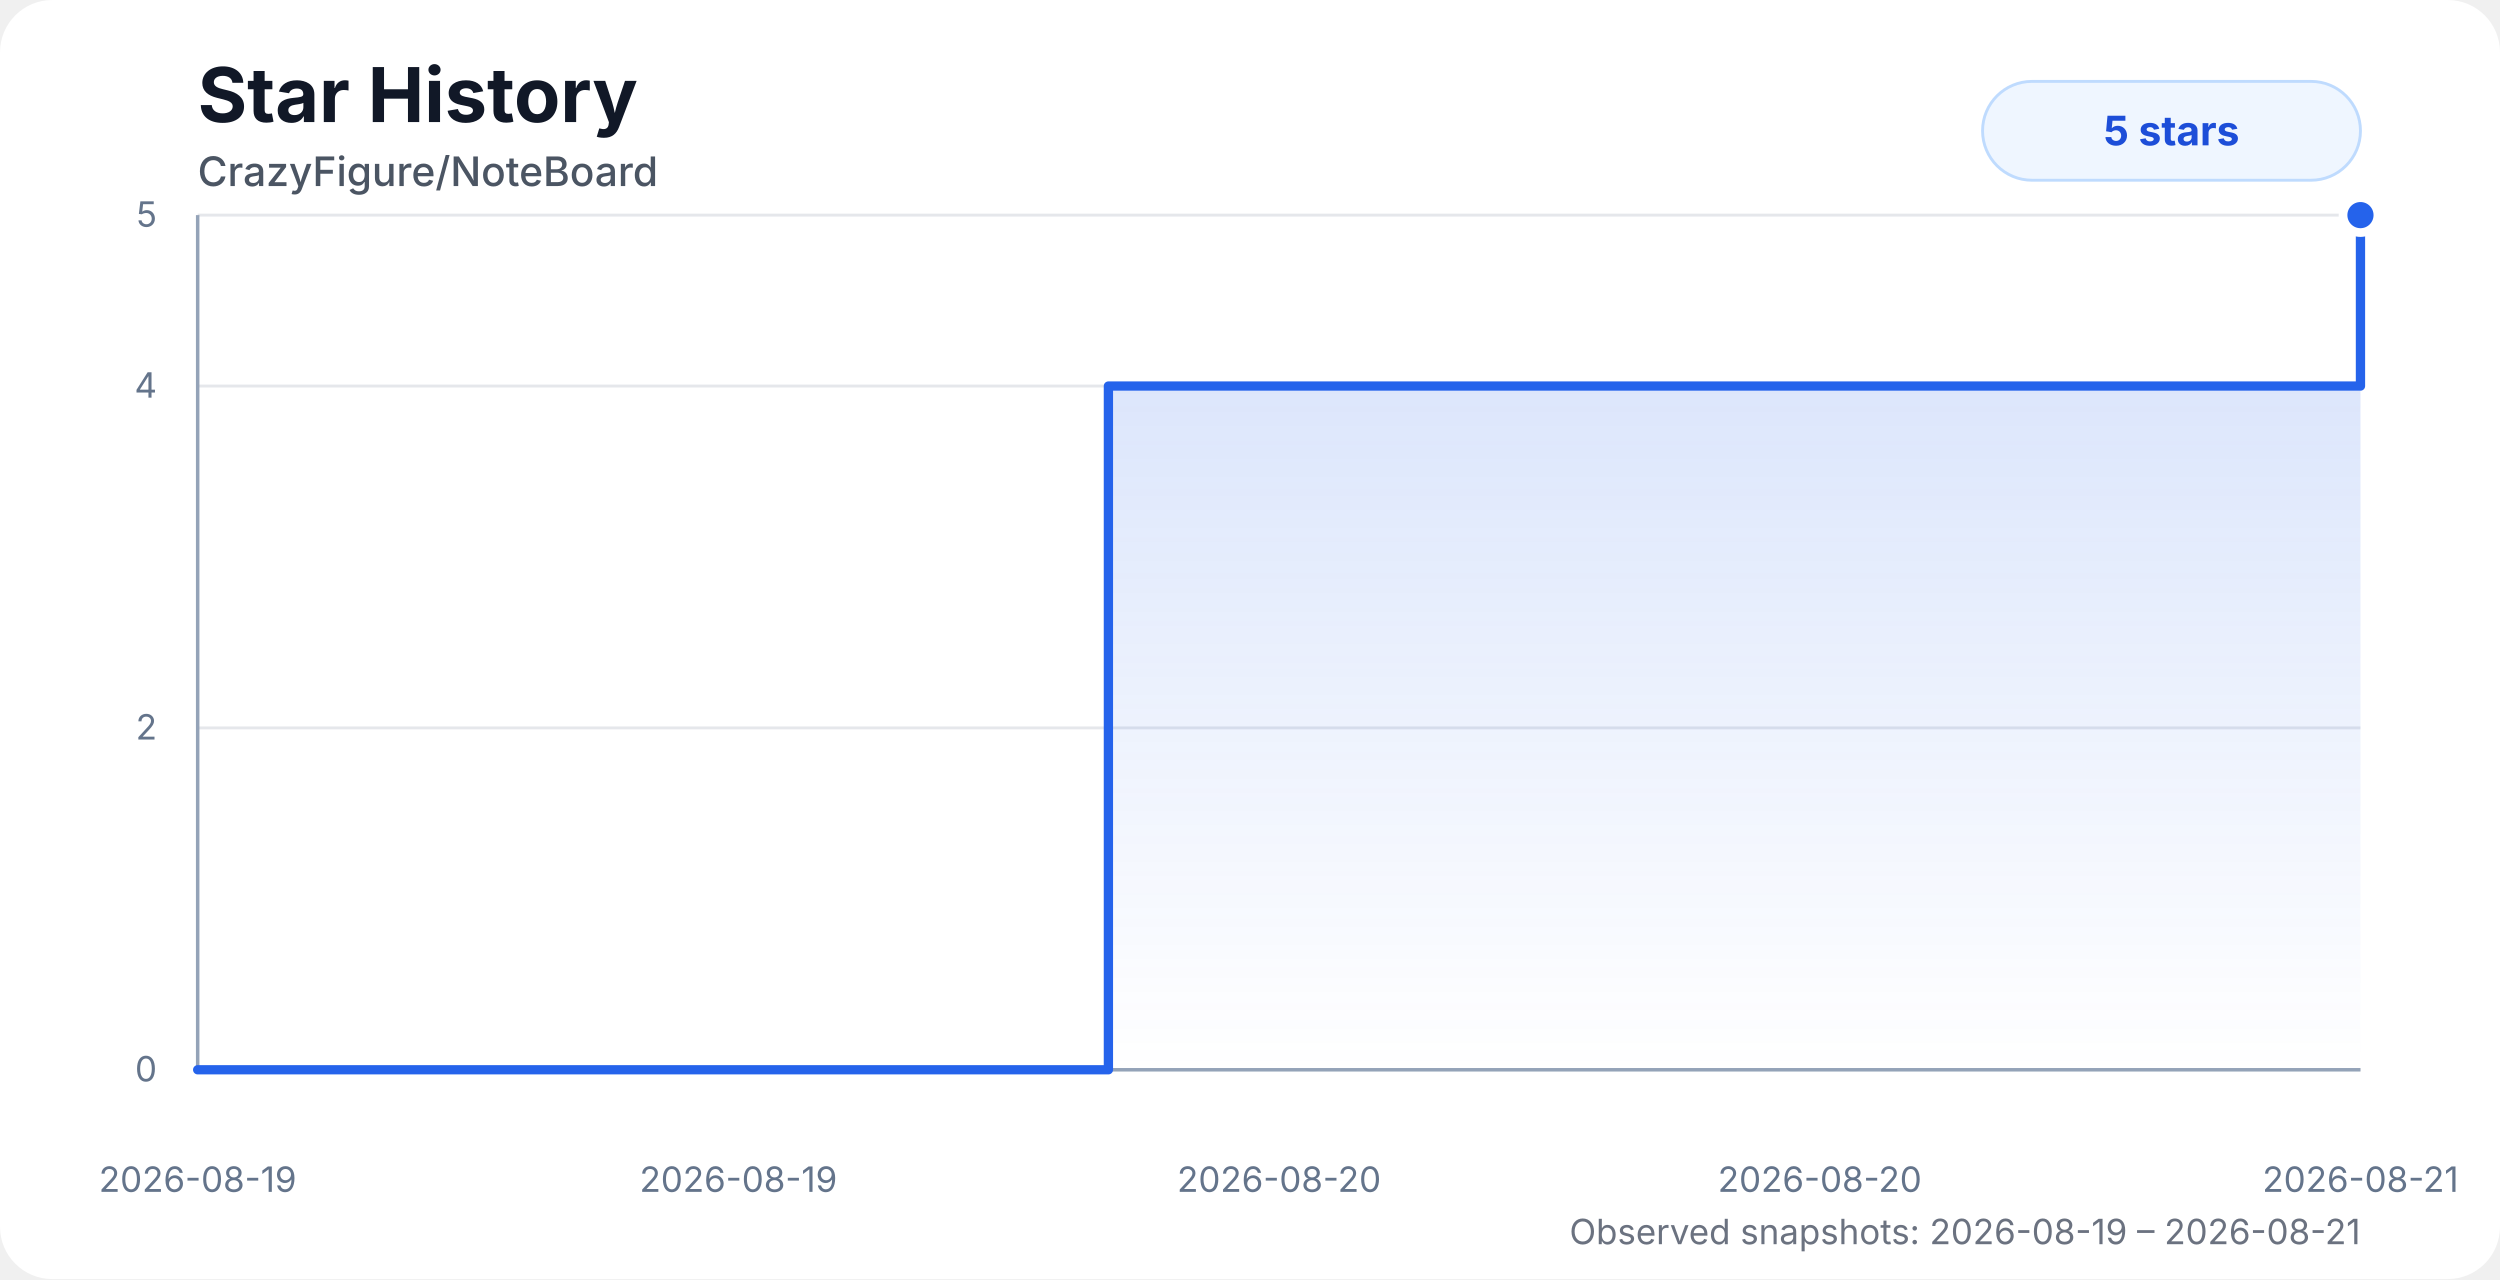
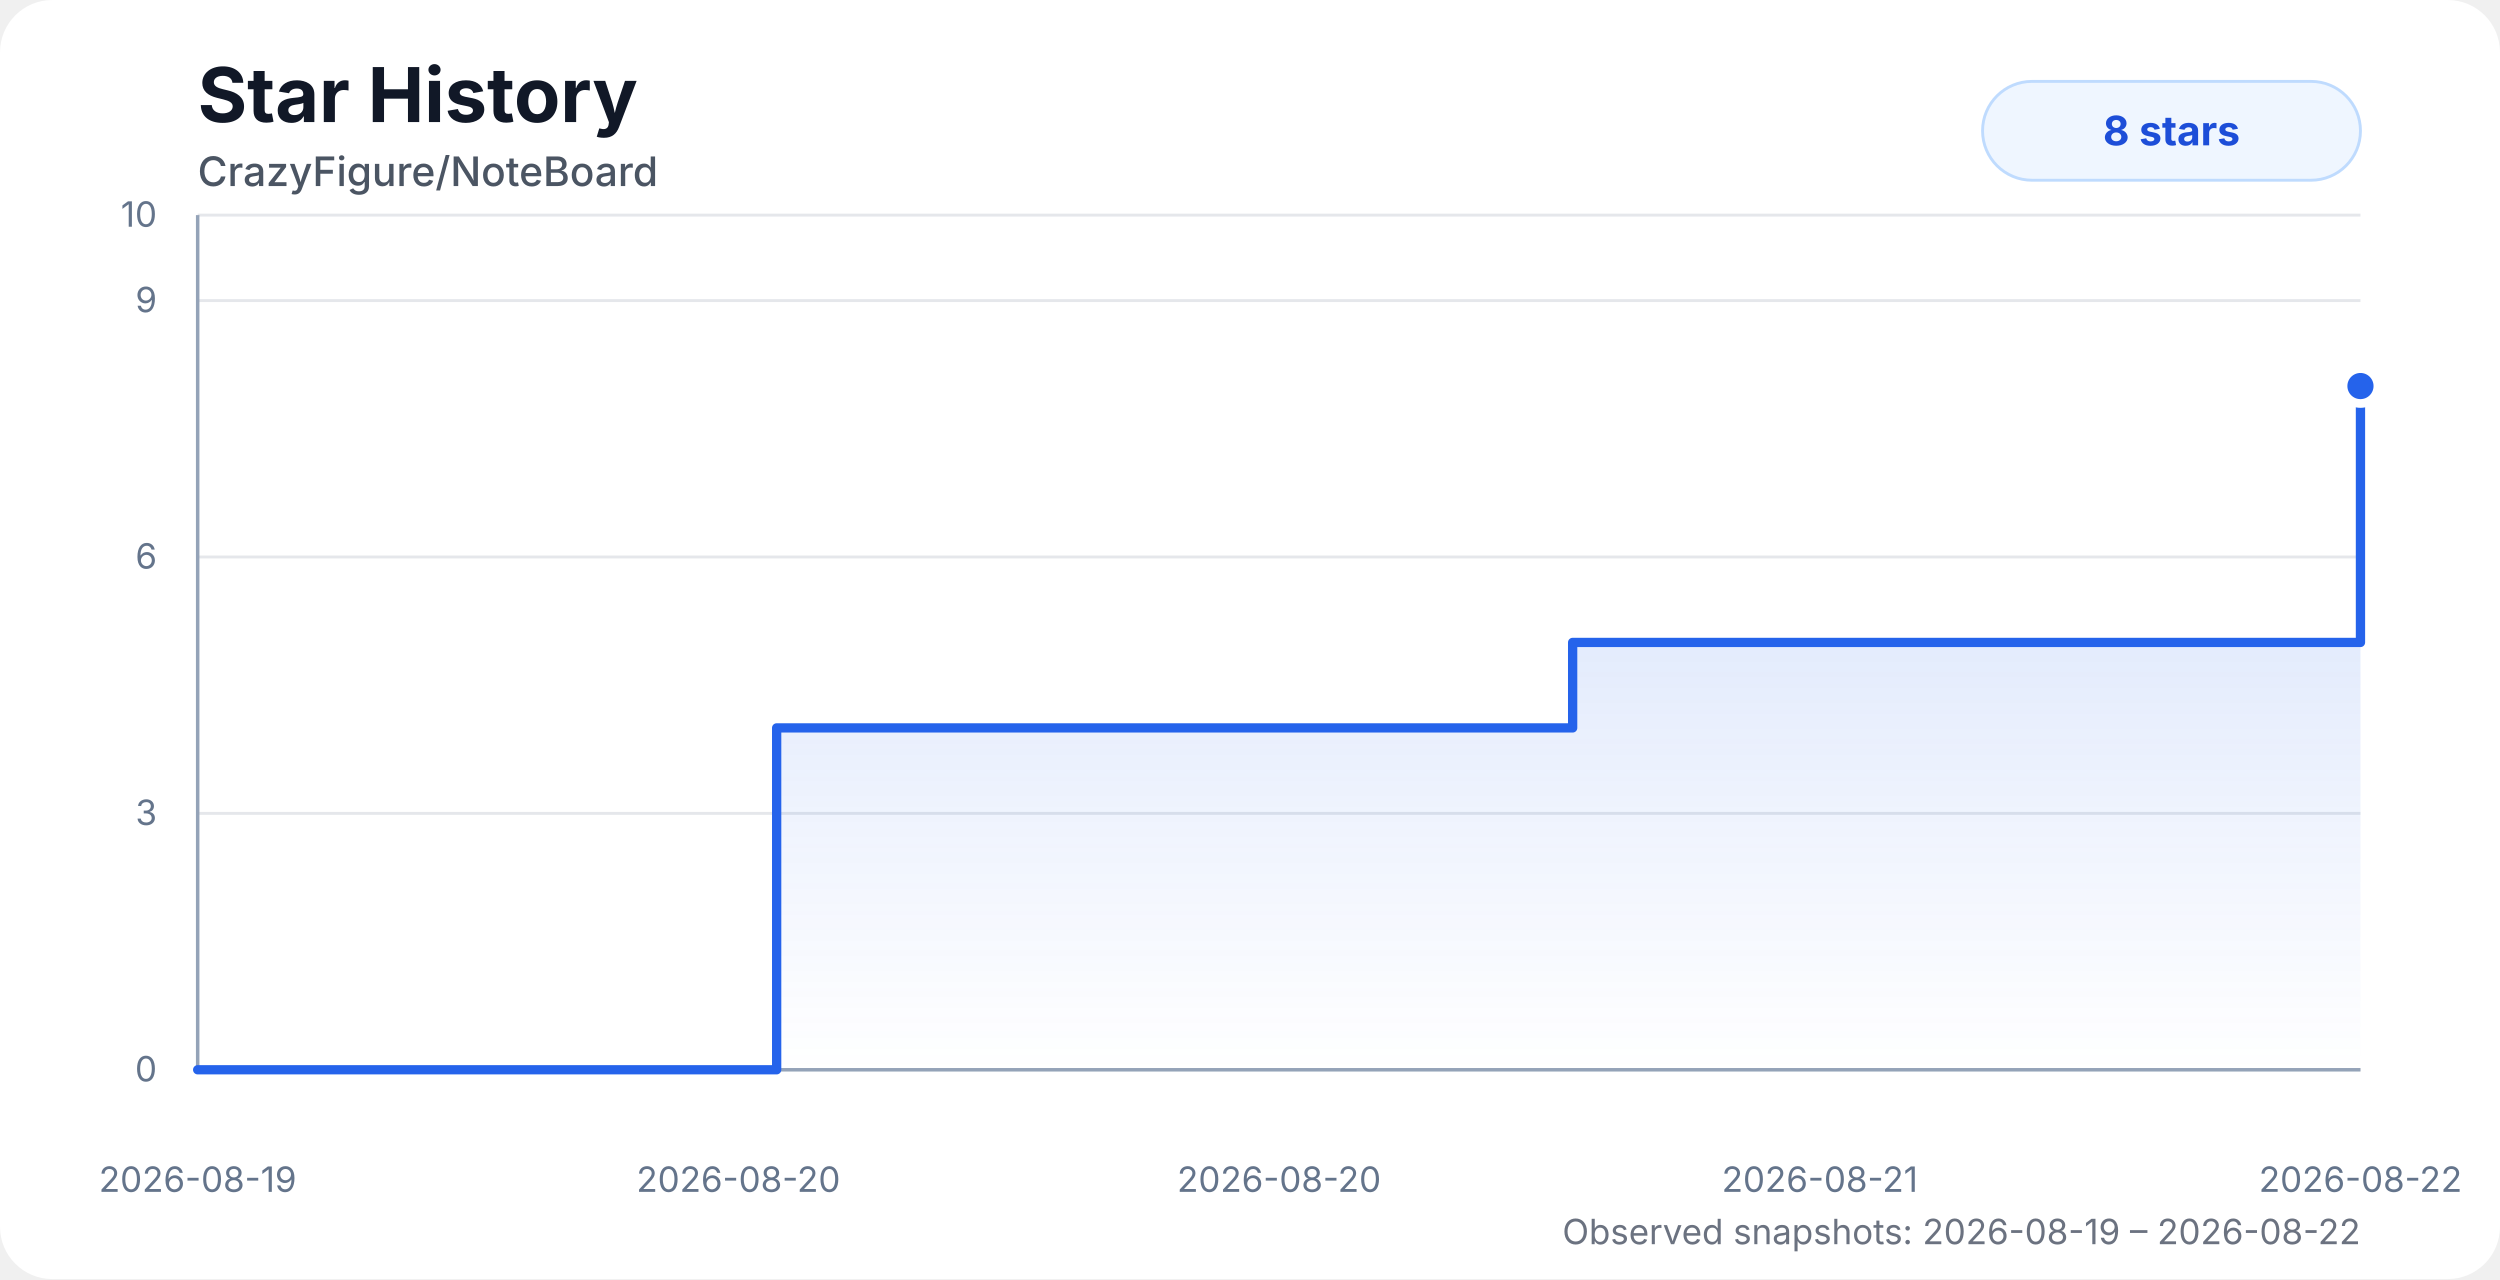
<svg xmlns="http://www.w3.org/2000/svg" width="860" height="440" viewBox="0 0 860 440" role="img" aria-labelledby="title desc">
  <style>
    .chart-bg { fill: #ffffff; }
    .title { fill: #111827; font: 700 26px system-ui, -apple-system, BlinkMacSystemFont, "Segoe UI", sans-serif; }
    .subtitle { fill: #4b5563; font: 500 14px system-ui, -apple-system, BlinkMacSystemFont, "Segoe UI", sans-serif; }
    .axis-label { fill: #64748b; font: 12px system-ui, -apple-system, BlinkMacSystemFont, "Segoe UI", sans-serif; }
    .grid { stroke: #e5e7eb; stroke-width: 1; }
    .axis { stroke: #94a3b8; stroke-width: 1.2; }
    .area { fill: url(#starGradient); opacity: 0.28; }
    .line { fill: none; stroke: #2563eb; stroke-width: 3.2; stroke-linecap: round; stroke-linejoin: round; }
    .dot { fill: #2563eb; stroke: #ffffff; stroke-width: 3; }
    .badge { fill: #eff6ff; stroke: #bfdbfe; }
    .badge-text { fill: #1d4ed8; font: 700 14px system-ui, -apple-system, BlinkMacSystemFont, "Segoe UI", sans-serif; }
    .status { fill: #6b7280; font: 12px system-ui, -apple-system, BlinkMacSystemFont, "Segoe UI", sans-serif; }
    @media (prefers-color-scheme: dark) {
      .chart-bg { fill: #0d1117; }
      .title { fill: #f8fafc; }
      .subtitle { fill: #cbd5e1; }
      .axis-label { fill: #94a3b8; }
      .grid { stroke: #1f2937; }
      .axis { stroke: #475569; }
      .dot { stroke: #0d1117; }
      .badge { fill: #172554; stroke: #1d4ed8; }
      .badge-text { fill: #bfdbfe; }
      .status { fill: #94a3b8; }
    }
  </style>
  <defs>
    <linearGradient id="starGradient" x1="0" x2="0" y1="0" y2="1">
      <stop offset="0%" stop-color="#2563eb" stop-opacity="0.72" />
      <stop offset="100%" stop-color="#2563eb" stop-opacity="0" />
    </linearGradient>
  </defs>
  <rect class="chart-bg" width="860" height="440" rx="18" />
  <text class="title" x="68" y="42">Star History</text>
  <text class="subtitle" x="68" y="64">CrazyFigure/NoteBoard</text>
  <g>
    <line class="grid" x1="68" y1="368" x2="812" y2="368" />
-     <line class="grid" x1="68" y1="250.4" x2="812" y2="250.4" />
-     <line class="grid" x1="68" y1="132.8" x2="812" y2="132.8" />
+     <line class="grid" x1="68" y1="279.8" x2="812" y2="279.8" />
+     <line class="grid" x1="68" y1="191.6" x2="812" y2="191.6" />
+     <line class="grid" x1="68" y1="103.4" x2="812" y2="103.4" />
    <line class="grid" x1="68" y1="74" x2="812" y2="74" />
    <line class="axis" x1="68" y1="74" x2="68" y2="368" />
    <line class="axis" x1="68" y1="368" x2="812" y2="368" />
    <text class="axis-label" x="54" y="372" text-anchor="end">0</text>
-     <text class="axis-label" x="54" y="254.4" text-anchor="end">2</text>
-     <text class="axis-label" x="54" y="136.8" text-anchor="end">4</text>
-     <text class="axis-label" x="54" y="78" text-anchor="end">5</text>
+     <text class="axis-label" x="54" y="283.8" text-anchor="end">3</text>
+     <text class="axis-label" x="54" y="195.6" text-anchor="end">6</text>
+     <text class="axis-label" x="54" y="107.4" text-anchor="end">9</text>
+     <text class="axis-label" x="54" y="78" text-anchor="end">10</text>
    <text class="axis-label" x="68" y="410" text-anchor="middle">2026-08-19</text>
-     <text class="axis-label" x="254" y="410" text-anchor="middle">2026-08-19</text>
+     <text class="axis-label" x="254" y="410" text-anchor="middle">2026-08-20</text>
    <text class="axis-label" x="440" y="410" text-anchor="middle">2026-08-20</text>
-     <text class="axis-label" x="626" y="410" text-anchor="middle">2026-08-20</text>
-     <text class="axis-label" x="812" y="410" text-anchor="middle">2026-08-21</text>
+     <text class="axis-label" x="626" y="410" text-anchor="middle">2026-08-21</text>
+     <text class="axis-label" x="812" y="410" text-anchor="middle">2026-08-22</text>
  </g>
-   <path class="area" d="M 68 368 H 68.08 V 368 H 381.29 V 132.8 H 812 V 74 L 812 368 L 68 368 Z" />
-   <path class="line" d="M 68 368 H 68.08 V 368 H 381.29 V 132.8 H 812 V 74" />
-   <circle class="dot" cx="812" cy="74" r="6" />
+   <path class="area" d="M 68 368 H 68.05 V 368 H 267.17 V 250.4 H 540.99 V 221 H 812 V 132.8 L 812 368 L 68 368 Z" />
+   <path class="line" d="M 68 368 H 68.05 V 368 H 267.17 V 250.4 H 540.99 V 221 H 812 V 132.8" />
+   <circle class="dot" cx="812" cy="132.8" r="6" />
  <rect class="badge" x="682" y="28" width="130" height="34" rx="17" />
-   <text class="badge-text" x="747" y="50" text-anchor="middle">5 stars</text>
-   <text class="status" x="812" y="428" text-anchor="end">Observed snapshots: 2026-08-19 – 2026-08-21</text>
+   <text class="badge-text" x="747" y="50" text-anchor="middle">8 stars</text>
+   <text class="status" x="812" y="428" text-anchor="end">Observed snapshots: 2026-08-19 – 2026-08-22</text>
</svg>
